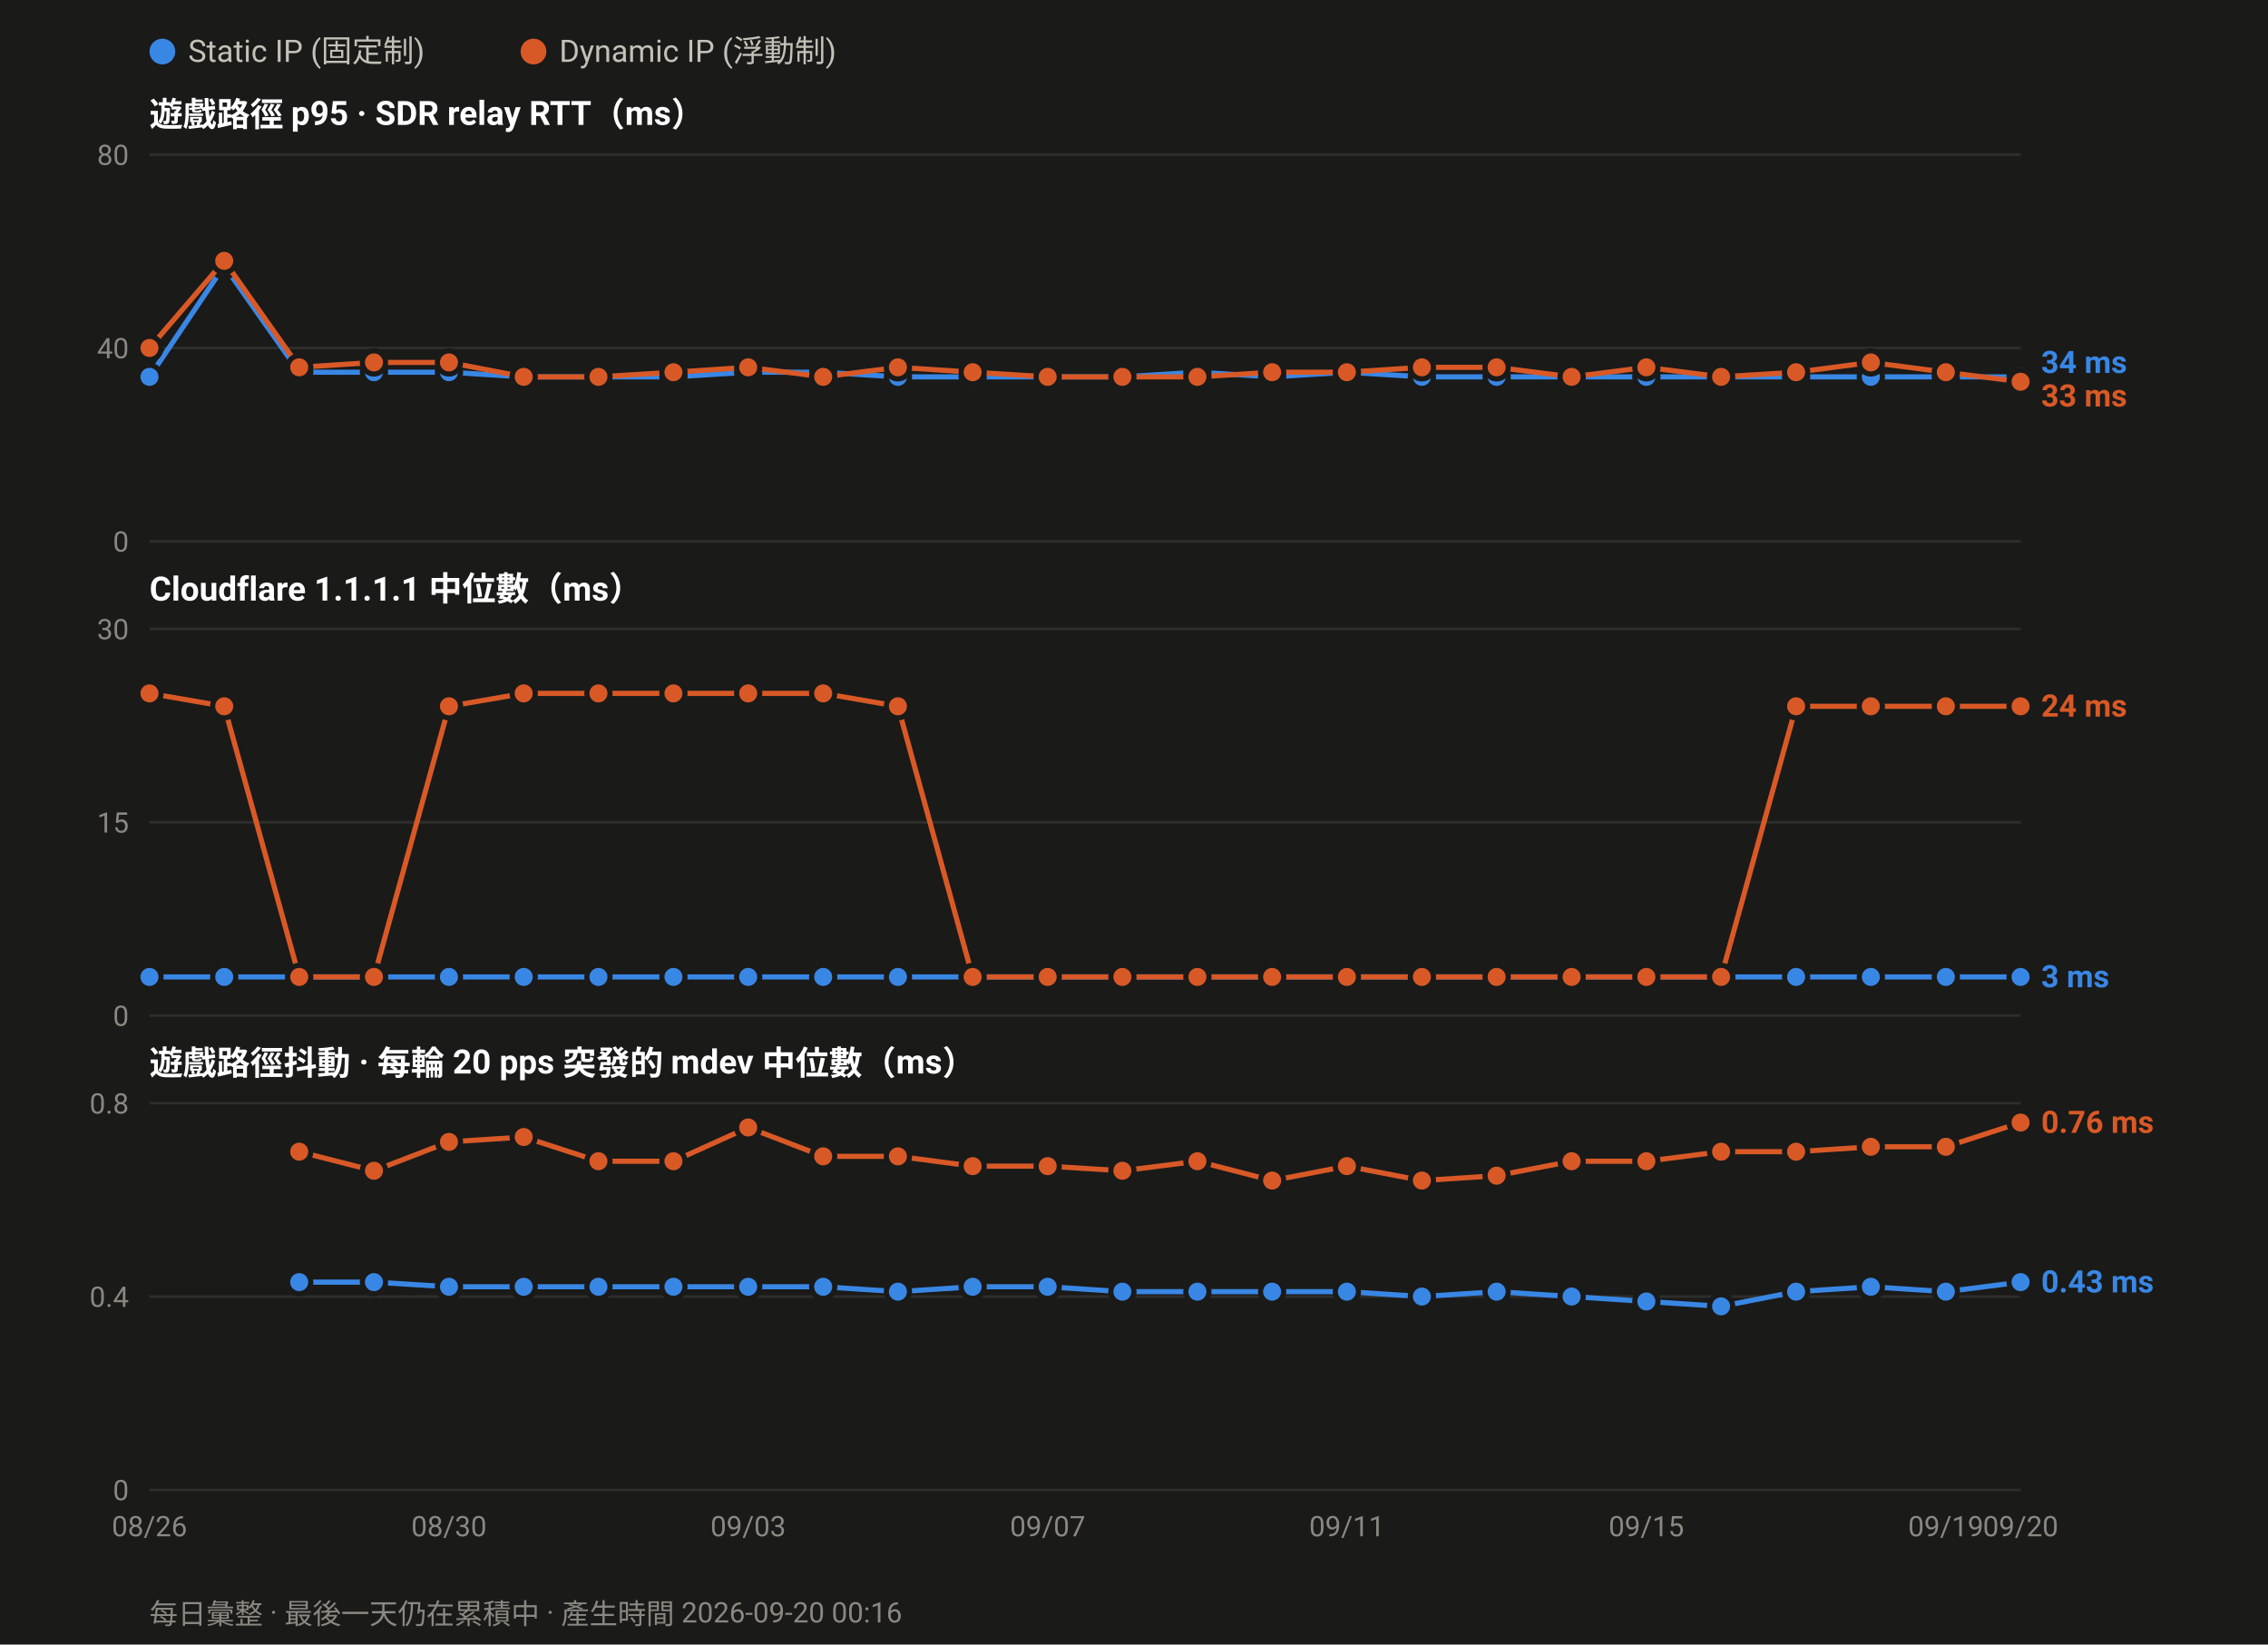
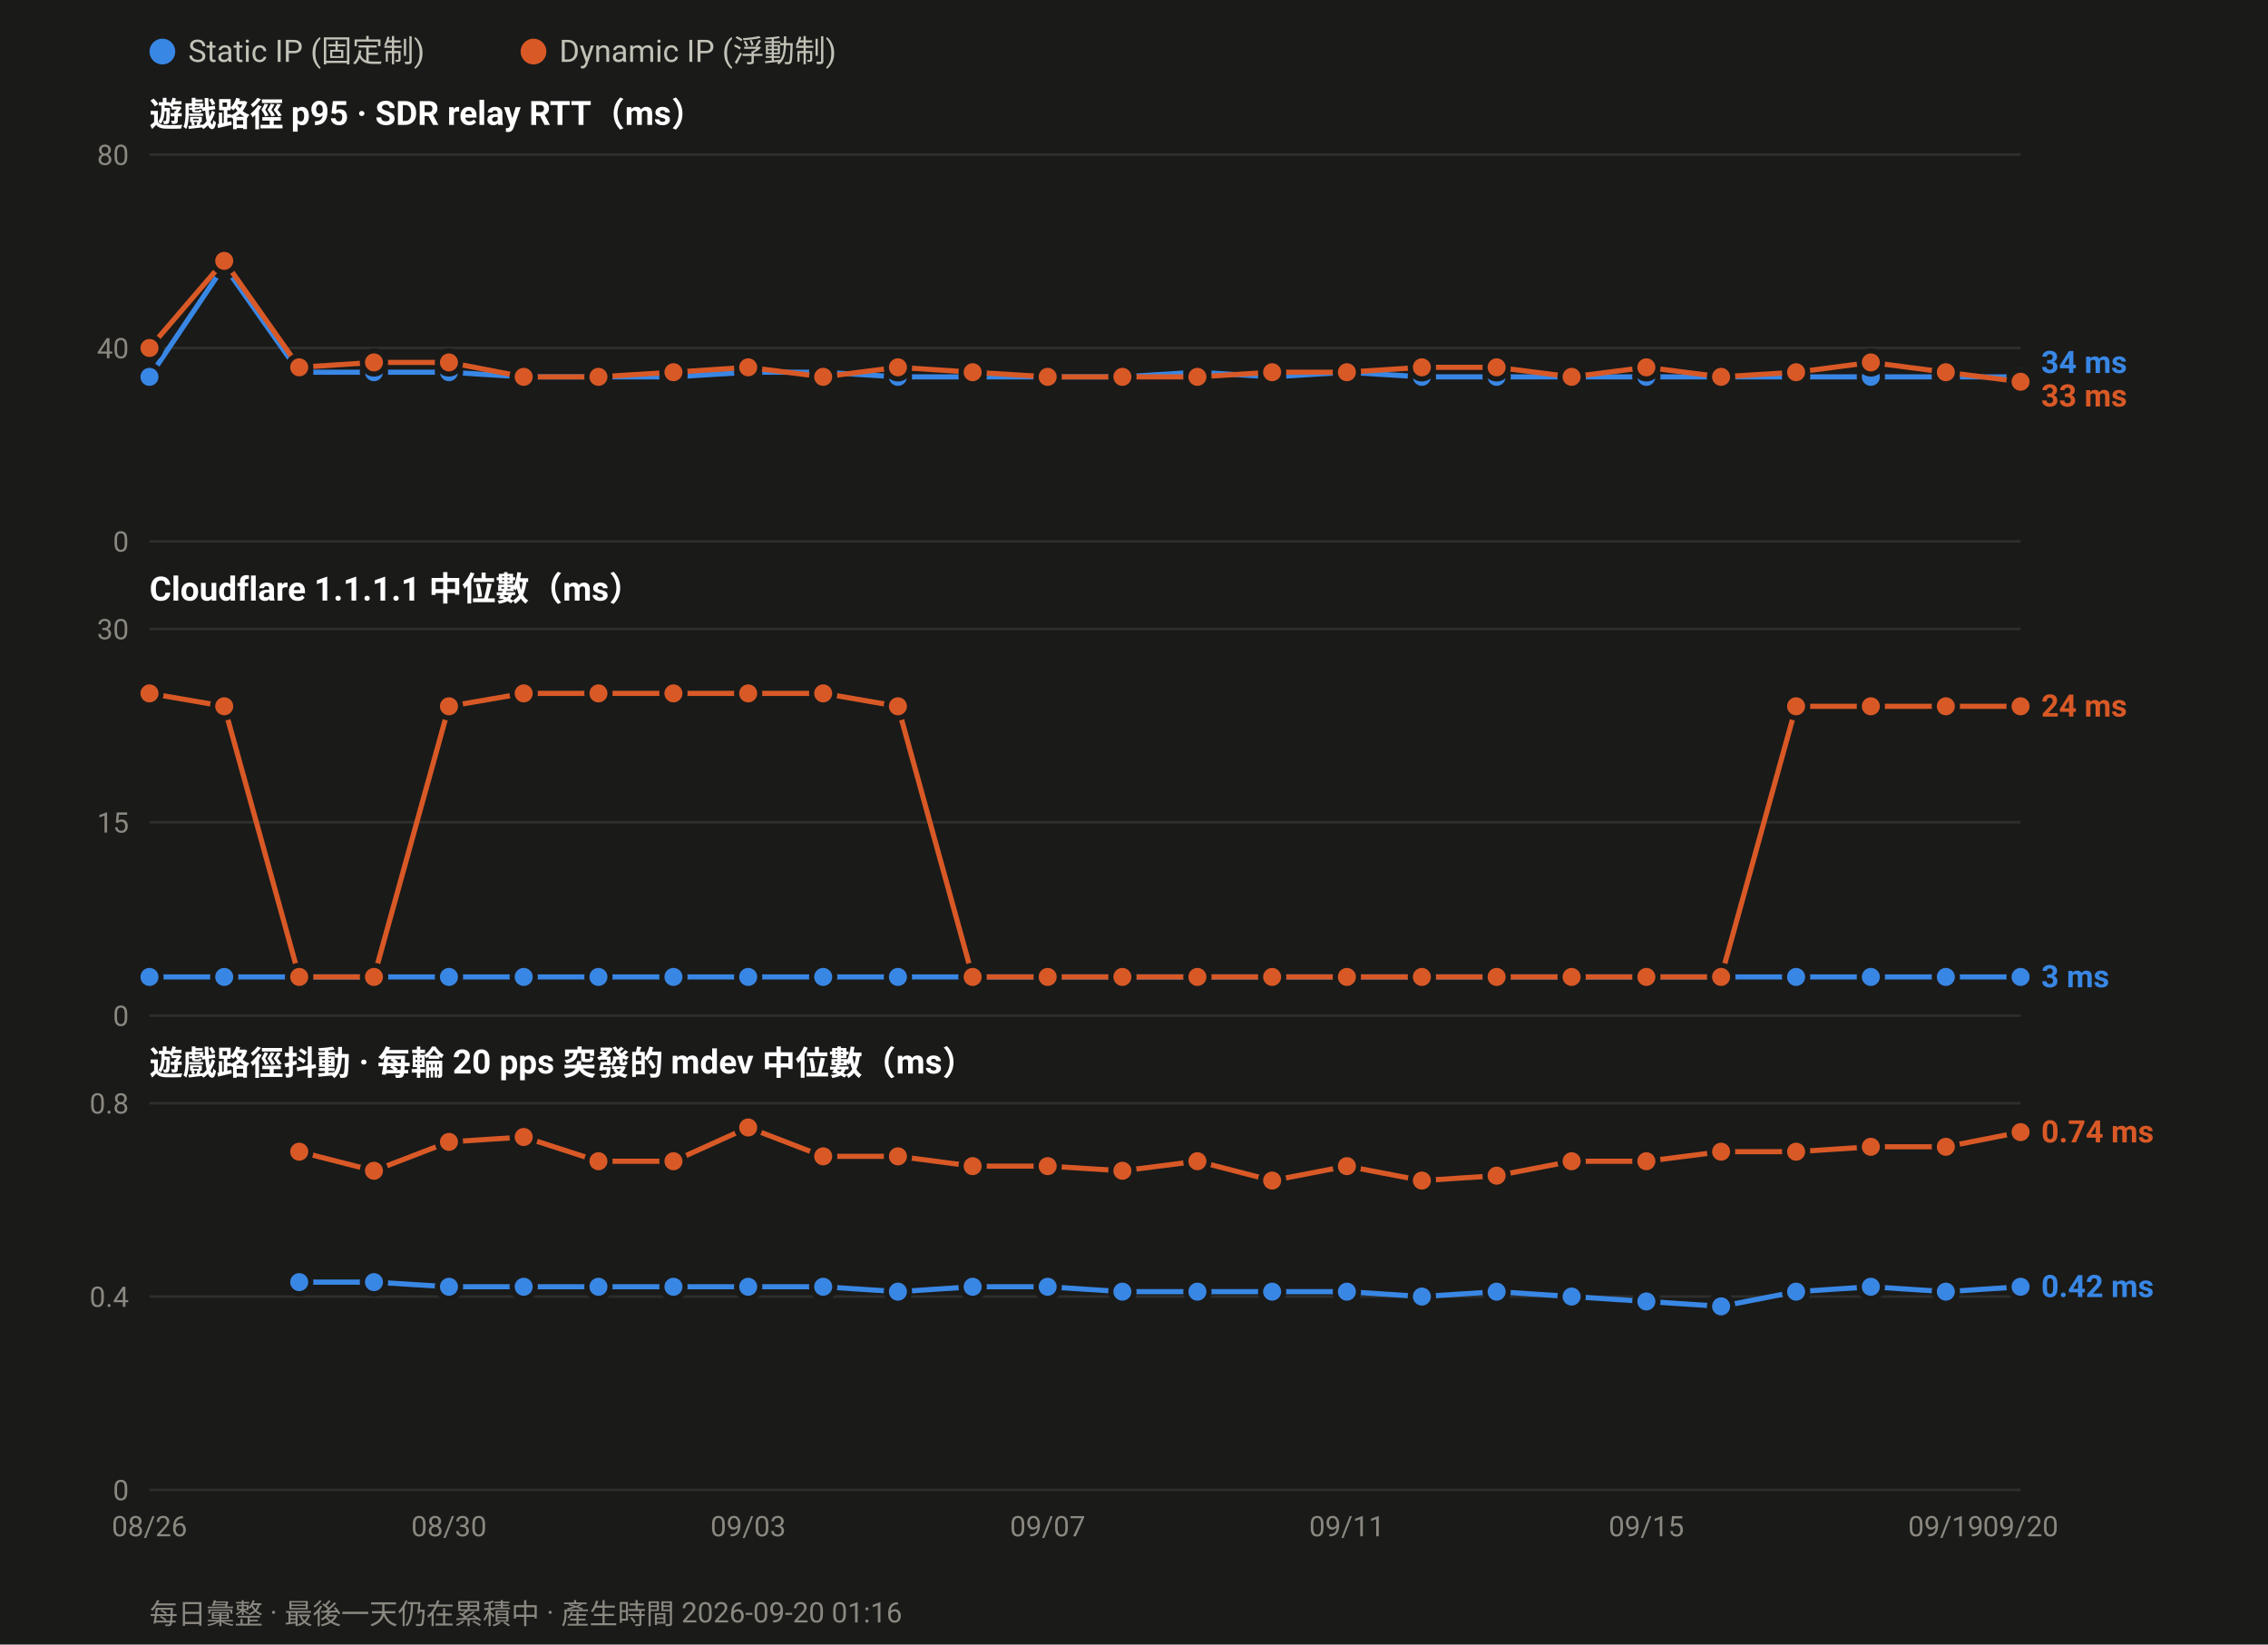
<svg xmlns="http://www.w3.org/2000/svg" width="880" height="638" viewBox="0 0 880 638" font-family="ui-sans-serif,-apple-system,Segoe UI,Roboto,Helvetica,Arial,sans-serif">
  <rect width="880" height="638" fill="#1a1a19" />
  <circle cx="63.0" cy="20" r="5" fill="#3987e5" />
  <text x="73.0" y="24" font-size="12" fill="#c3c2b7">Static IP (固定制)</text>
  <circle cx="207.0" cy="20" r="5" fill="#d95926" />
  <text x="217.0" y="24" font-size="12" fill="#c3c2b7">Dynamic IP (浮動制)</text>
  <text x="58" y="49.0" font-size="13" font-weight="600" fill="#ffffff">遊戲路徑 p95 · SDR relay RTT（ms）</text>
  <line x1="58" y1="210.0" x2="784.0" y2="210.0" stroke="#2e2e2c" stroke-width="1" />
  <text x="50" y="214.0" font-size="11" text-anchor="end" fill="#8a8880">0</text>
  <line x1="58" y1="135.0" x2="784.0" y2="135.0" stroke="#2e2e2c" stroke-width="1" />
  <text x="50" y="139.0" font-size="11" text-anchor="end" fill="#8a8880">40</text>
  <line x1="58" y1="60.0" x2="784.0" y2="60.0" stroke="#2e2e2c" stroke-width="1" />
  <text x="50" y="64.0" font-size="11" text-anchor="end" fill="#8a8880">80</text>
  <polyline fill="none" stroke="#3987e5" stroke-width="2" stroke-linejoin="round" points="58.0,146.2 87.0,103.1 116.1,144.4 145.1,144.4 174.2,144.4 203.2,146.2 232.2,146.2 261.3,146.2 290.3,144.4 319.4,144.4 348.4,146.2 377.4,146.2 406.5,146.2 435.5,146.2 464.6,144.4 493.6,146.2 522.6,144.4 551.7,146.2 580.7,146.2 609.8,146.2 638.8,146.2 667.8,146.2 696.9,146.2 725.9,146.2 755.0,146.2 784.0,146.2" />
  <circle cx="58.0" cy="146.2" r="4.5" fill="#3987e5" stroke="#1a1a19" stroke-width="2" />
  <circle cx="87.0" cy="103.1" r="4.5" fill="#3987e5" stroke="#1a1a19" stroke-width="2" />
  <circle cx="116.1" cy="144.4" r="4.5" fill="#3987e5" stroke="#1a1a19" stroke-width="2" />
  <circle cx="145.1" cy="144.4" r="4.5" fill="#3987e5" stroke="#1a1a19" stroke-width="2" />
  <circle cx="174.2" cy="144.4" r="4.5" fill="#3987e5" stroke="#1a1a19" stroke-width="2" />
  <circle cx="203.2" cy="146.2" r="4.5" fill="#3987e5" stroke="#1a1a19" stroke-width="2" />
  <circle cx="232.2" cy="146.2" r="4.5" fill="#3987e5" stroke="#1a1a19" stroke-width="2" />
  <circle cx="261.3" cy="146.2" r="4.5" fill="#3987e5" stroke="#1a1a19" stroke-width="2" />
  <circle cx="290.3" cy="144.4" r="4.5" fill="#3987e5" stroke="#1a1a19" stroke-width="2" />
  <circle cx="319.4" cy="144.4" r="4.5" fill="#3987e5" stroke="#1a1a19" stroke-width="2" />
  <circle cx="348.4" cy="146.2" r="4.5" fill="#3987e5" stroke="#1a1a19" stroke-width="2" />
  <circle cx="377.4" cy="146.2" r="4.5" fill="#3987e5" stroke="#1a1a19" stroke-width="2" />
  <circle cx="406.5" cy="146.2" r="4.5" fill="#3987e5" stroke="#1a1a19" stroke-width="2" />
  <circle cx="435.5" cy="146.2" r="4.5" fill="#3987e5" stroke="#1a1a19" stroke-width="2" />
  <circle cx="464.6" cy="144.4" r="4.5" fill="#3987e5" stroke="#1a1a19" stroke-width="2" />
  <circle cx="493.6" cy="146.2" r="4.5" fill="#3987e5" stroke="#1a1a19" stroke-width="2" />
  <circle cx="522.6" cy="144.4" r="4.5" fill="#3987e5" stroke="#1a1a19" stroke-width="2" />
  <circle cx="551.7" cy="146.2" r="4.5" fill="#3987e5" stroke="#1a1a19" stroke-width="2" />
  <circle cx="580.7" cy="146.2" r="4.5" fill="#3987e5" stroke="#1a1a19" stroke-width="2" />
  <circle cx="609.8" cy="146.2" r="4.5" fill="#3987e5" stroke="#1a1a19" stroke-width="2" />
  <circle cx="638.8" cy="146.2" r="4.5" fill="#3987e5" stroke="#1a1a19" stroke-width="2" />
  <circle cx="667.8" cy="146.2" r="4.5" fill="#3987e5" stroke="#1a1a19" stroke-width="2" />
  <circle cx="696.9" cy="146.2" r="4.5" fill="#3987e5" stroke="#1a1a19" stroke-width="2" />
  <circle cx="725.9" cy="146.2" r="4.5" fill="#3987e5" stroke="#1a1a19" stroke-width="2" />
  <circle cx="755.0" cy="146.2" r="4.5" fill="#3987e5" stroke="#1a1a19" stroke-width="2" />
  <circle cx="784.0" cy="146.2" r="4.5" fill="#3987e5" stroke="#1a1a19" stroke-width="2" />
  <polyline fill="none" stroke="#d95926" stroke-width="2" stroke-linejoin="round" points="58.0,135.0 87.0,101.2 116.1,142.5 145.1,140.6 174.2,140.6 203.2,146.2 232.2,146.2 261.3,144.4 290.3,142.5 319.4,146.2 348.4,142.5 377.4,144.4 406.5,146.2 435.5,146.2 464.6,146.2 493.6,144.4 522.6,144.4 551.7,142.5 580.7,142.5 609.8,146.2 638.8,142.5 667.8,146.2 696.9,144.4 725.9,140.6 755.0,144.4 784.0,148.1" />
  <circle cx="58.0" cy="135.0" r="4.5" fill="#d95926" stroke="#1a1a19" stroke-width="2" />
  <circle cx="87.0" cy="101.2" r="4.5" fill="#d95926" stroke="#1a1a19" stroke-width="2" />
  <circle cx="116.1" cy="142.5" r="4.5" fill="#d95926" stroke="#1a1a19" stroke-width="2" />
  <circle cx="145.1" cy="140.6" r="4.5" fill="#d95926" stroke="#1a1a19" stroke-width="2" />
  <circle cx="174.2" cy="140.6" r="4.5" fill="#d95926" stroke="#1a1a19" stroke-width="2" />
  <circle cx="203.2" cy="146.2" r="4.5" fill="#d95926" stroke="#1a1a19" stroke-width="2" />
  <circle cx="232.2" cy="146.2" r="4.5" fill="#d95926" stroke="#1a1a19" stroke-width="2" />
  <circle cx="261.3" cy="144.4" r="4.5" fill="#d95926" stroke="#1a1a19" stroke-width="2" />
  <circle cx="290.3" cy="142.5" r="4.5" fill="#d95926" stroke="#1a1a19" stroke-width="2" />
  <circle cx="319.4" cy="146.2" r="4.5" fill="#d95926" stroke="#1a1a19" stroke-width="2" />
  <circle cx="348.4" cy="142.5" r="4.5" fill="#d95926" stroke="#1a1a19" stroke-width="2" />
  <circle cx="377.4" cy="144.4" r="4.5" fill="#d95926" stroke="#1a1a19" stroke-width="2" />
  <circle cx="406.5" cy="146.2" r="4.5" fill="#d95926" stroke="#1a1a19" stroke-width="2" />
  <circle cx="435.5" cy="146.2" r="4.5" fill="#d95926" stroke="#1a1a19" stroke-width="2" />
  <circle cx="464.6" cy="146.2" r="4.5" fill="#d95926" stroke="#1a1a19" stroke-width="2" />
  <circle cx="493.6" cy="144.4" r="4.5" fill="#d95926" stroke="#1a1a19" stroke-width="2" />
  <circle cx="522.6" cy="144.4" r="4.5" fill="#d95926" stroke="#1a1a19" stroke-width="2" />
  <circle cx="551.7" cy="142.5" r="4.5" fill="#d95926" stroke="#1a1a19" stroke-width="2" />
  <circle cx="580.7" cy="142.5" r="4.5" fill="#d95926" stroke="#1a1a19" stroke-width="2" />
  <circle cx="609.8" cy="146.2" r="4.5" fill="#d95926" stroke="#1a1a19" stroke-width="2" />
  <circle cx="638.8" cy="142.5" r="4.5" fill="#d95926" stroke="#1a1a19" stroke-width="2" />
  <circle cx="667.8" cy="146.2" r="4.5" fill="#d95926" stroke="#1a1a19" stroke-width="2" />
  <circle cx="696.9" cy="144.4" r="4.5" fill="#d95926" stroke="#1a1a19" stroke-width="2" />
  <circle cx="725.9" cy="140.6" r="4.5" fill="#d95926" stroke="#1a1a19" stroke-width="2" />
  <circle cx="755.0" cy="144.4" r="4.5" fill="#d95926" stroke="#1a1a19" stroke-width="2" />
  <circle cx="784.0" cy="148.1" r="4.5" fill="#d95926" stroke="#1a1a19" stroke-width="2" />
  <text x="792.0" y="144.7" font-size="12" font-weight="600" fill="#3987e5">34 ms</text>
  <text x="792.0" y="157.7" font-size="12" font-weight="600" fill="#d95926">33 ms</text>
  <text x="58" y="233.0" font-size="13" font-weight="600" fill="#ffffff">Cloudflare 1.1.1.1 中位數（ms）</text>
  <line x1="58" y1="394.0" x2="784.0" y2="394.0" stroke="#2e2e2c" stroke-width="1" />
  <text x="50" y="398.0" font-size="11" text-anchor="end" fill="#8a8880">0</text>
  <line x1="58" y1="319.0" x2="784.0" y2="319.0" stroke="#2e2e2c" stroke-width="1" />
  <text x="50" y="323.0" font-size="11" text-anchor="end" fill="#8a8880">15</text>
  <line x1="58" y1="244.0" x2="784.0" y2="244.0" stroke="#2e2e2c" stroke-width="1" />
  <text x="50" y="248.0" font-size="11" text-anchor="end" fill="#8a8880">30</text>
  <polyline fill="none" stroke="#3987e5" stroke-width="2" stroke-linejoin="round" points="58.0,379.0 87.0,379.0 116.1,379.0 145.1,379.0 174.2,379.0 203.2,379.0 232.2,379.0 261.3,379.0 290.3,379.0 319.4,379.0 348.4,379.0 377.4,379.0 406.5,379.0 435.5,379.0 464.6,379.0 493.6,379.0 522.6,379.0 551.7,379.0 580.7,379.0 609.8,379.0 638.8,379.0 667.8,379.0 696.9,379.0 725.9,379.0 755.0,379.0 784.0,379.0" />
  <circle cx="58.0" cy="379.0" r="4.5" fill="#3987e5" stroke="#1a1a19" stroke-width="2" />
  <circle cx="87.0" cy="379.0" r="4.5" fill="#3987e5" stroke="#1a1a19" stroke-width="2" />
  <circle cx="116.1" cy="379.0" r="4.5" fill="#3987e5" stroke="#1a1a19" stroke-width="2" />
  <circle cx="145.1" cy="379.0" r="4.5" fill="#3987e5" stroke="#1a1a19" stroke-width="2" />
  <circle cx="174.2" cy="379.0" r="4.5" fill="#3987e5" stroke="#1a1a19" stroke-width="2" />
  <circle cx="203.2" cy="379.0" r="4.5" fill="#3987e5" stroke="#1a1a19" stroke-width="2" />
  <circle cx="232.2" cy="379.0" r="4.5" fill="#3987e5" stroke="#1a1a19" stroke-width="2" />
  <circle cx="261.3" cy="379.0" r="4.5" fill="#3987e5" stroke="#1a1a19" stroke-width="2" />
  <circle cx="290.3" cy="379.0" r="4.5" fill="#3987e5" stroke="#1a1a19" stroke-width="2" />
  <circle cx="319.4" cy="379.0" r="4.5" fill="#3987e5" stroke="#1a1a19" stroke-width="2" />
  <circle cx="348.4" cy="379.0" r="4.5" fill="#3987e5" stroke="#1a1a19" stroke-width="2" />
  <circle cx="377.4" cy="379.0" r="4.5" fill="#3987e5" stroke="#1a1a19" stroke-width="2" />
  <circle cx="406.5" cy="379.0" r="4.5" fill="#3987e5" stroke="#1a1a19" stroke-width="2" />
  <circle cx="435.5" cy="379.0" r="4.5" fill="#3987e5" stroke="#1a1a19" stroke-width="2" />
  <circle cx="464.6" cy="379.0" r="4.5" fill="#3987e5" stroke="#1a1a19" stroke-width="2" />
  <circle cx="493.6" cy="379.0" r="4.5" fill="#3987e5" stroke="#1a1a19" stroke-width="2" />
  <circle cx="522.6" cy="379.0" r="4.5" fill="#3987e5" stroke="#1a1a19" stroke-width="2" />
  <circle cx="551.7" cy="379.0" r="4.5" fill="#3987e5" stroke="#1a1a19" stroke-width="2" />
  <circle cx="580.7" cy="379.0" r="4.5" fill="#3987e5" stroke="#1a1a19" stroke-width="2" />
  <circle cx="609.8" cy="379.0" r="4.5" fill="#3987e5" stroke="#1a1a19" stroke-width="2" />
  <circle cx="638.8" cy="379.0" r="4.5" fill="#3987e5" stroke="#1a1a19" stroke-width="2" />
  <circle cx="667.8" cy="379.0" r="4.5" fill="#3987e5" stroke="#1a1a19" stroke-width="2" />
  <circle cx="696.9" cy="379.0" r="4.5" fill="#3987e5" stroke="#1a1a19" stroke-width="2" />
  <circle cx="725.9" cy="379.0" r="4.5" fill="#3987e5" stroke="#1a1a19" stroke-width="2" />
  <circle cx="755.0" cy="379.0" r="4.5" fill="#3987e5" stroke="#1a1a19" stroke-width="2" />
  <circle cx="784.0" cy="379.0" r="4.5" fill="#3987e5" stroke="#1a1a19" stroke-width="2" />
  <polyline fill="none" stroke="#d95926" stroke-width="2" stroke-linejoin="round" points="58.0,269.0 87.0,274.0 116.1,379.0 145.1,379.0 174.2,274.0 203.2,269.0 232.2,269.0 261.3,269.0 290.3,269.0 319.4,269.0 348.4,274.0 377.4,379.0 406.5,379.0 435.5,379.0 464.6,379.0 493.6,379.0 522.6,379.0 551.7,379.0 580.7,379.0 609.8,379.0 638.8,379.0 667.8,379.0 696.9,274.0 725.9,274.0 755.0,274.0 784.0,274.0" />
  <circle cx="58.0" cy="269.0" r="4.5" fill="#d95926" stroke="#1a1a19" stroke-width="2" />
  <circle cx="87.0" cy="274.0" r="4.5" fill="#d95926" stroke="#1a1a19" stroke-width="2" />
  <circle cx="116.1" cy="379.0" r="4.5" fill="#d95926" stroke="#1a1a19" stroke-width="2" />
  <circle cx="145.1" cy="379.0" r="4.5" fill="#d95926" stroke="#1a1a19" stroke-width="2" />
  <circle cx="174.2" cy="274.0" r="4.5" fill="#d95926" stroke="#1a1a19" stroke-width="2" />
  <circle cx="203.2" cy="269.0" r="4.5" fill="#d95926" stroke="#1a1a19" stroke-width="2" />
  <circle cx="232.2" cy="269.0" r="4.5" fill="#d95926" stroke="#1a1a19" stroke-width="2" />
  <circle cx="261.3" cy="269.0" r="4.5" fill="#d95926" stroke="#1a1a19" stroke-width="2" />
  <circle cx="290.3" cy="269.0" r="4.5" fill="#d95926" stroke="#1a1a19" stroke-width="2" />
  <circle cx="319.4" cy="269.0" r="4.5" fill="#d95926" stroke="#1a1a19" stroke-width="2" />
  <circle cx="348.4" cy="274.0" r="4.5" fill="#d95926" stroke="#1a1a19" stroke-width="2" />
  <circle cx="377.4" cy="379.0" r="4.5" fill="#d95926" stroke="#1a1a19" stroke-width="2" />
  <circle cx="406.5" cy="379.0" r="4.5" fill="#d95926" stroke="#1a1a19" stroke-width="2" />
  <circle cx="435.5" cy="379.0" r="4.5" fill="#d95926" stroke="#1a1a19" stroke-width="2" />
  <circle cx="464.6" cy="379.0" r="4.5" fill="#d95926" stroke="#1a1a19" stroke-width="2" />
  <circle cx="493.6" cy="379.0" r="4.5" fill="#d95926" stroke="#1a1a19" stroke-width="2" />
  <circle cx="522.6" cy="379.0" r="4.5" fill="#d95926" stroke="#1a1a19" stroke-width="2" />
  <circle cx="551.7" cy="379.0" r="4.5" fill="#d95926" stroke="#1a1a19" stroke-width="2" />
  <circle cx="580.7" cy="379.0" r="4.5" fill="#d95926" stroke="#1a1a19" stroke-width="2" />
  <circle cx="609.8" cy="379.0" r="4.5" fill="#d95926" stroke="#1a1a19" stroke-width="2" />
  <circle cx="638.8" cy="379.0" r="4.5" fill="#d95926" stroke="#1a1a19" stroke-width="2" />
  <circle cx="667.8" cy="379.0" r="4.5" fill="#d95926" stroke="#1a1a19" stroke-width="2" />
  <circle cx="696.9" cy="274.0" r="4.5" fill="#d95926" stroke="#1a1a19" stroke-width="2" />
  <circle cx="725.9" cy="274.0" r="4.5" fill="#d95926" stroke="#1a1a19" stroke-width="2" />
  <circle cx="755.0" cy="274.0" r="4.5" fill="#d95926" stroke="#1a1a19" stroke-width="2" />
  <circle cx="784.0" cy="274.0" r="4.5" fill="#d95926" stroke="#1a1a19" stroke-width="2" />
  <text x="792.0" y="278.0" font-size="12" font-weight="600" fill="#d95926">24 ms</text>
  <text x="792.0" y="383.0" font-size="12" font-weight="600" fill="#3987e5">3 ms</text>
  <text x="58" y="417.0" font-size="13" font-weight="600" fill="#ffffff">遊戲路徑抖動 · 每輪 20 pps 突發的 mdev 中位數（ms）</text>
  <line x1="58" y1="578.0" x2="784.0" y2="578.0" stroke="#2e2e2c" stroke-width="1" />
  <text x="50" y="582.0" font-size="11" text-anchor="end" fill="#8a8880">0</text>
  <line x1="58" y1="503.0" x2="784.0" y2="503.0" stroke="#2e2e2c" stroke-width="1" />
  <text x="50" y="507.0" font-size="11" text-anchor="end" fill="#8a8880">0.4</text>
  <line x1="58" y1="428.0" x2="784.0" y2="428.0" stroke="#2e2e2c" stroke-width="1" />
  <text x="50" y="432.0" font-size="11" text-anchor="end" fill="#8a8880">0.8</text>
-   <polyline fill="none" stroke="#3987e5" stroke-width="2" stroke-linejoin="round" points="116.1,497.4 145.1,497.4 174.2,499.2 203.2,499.2 232.2,499.2 261.3,499.2 290.3,499.2 319.4,499.2 348.4,501.1 377.4,499.2 406.5,499.2 435.5,501.1 464.6,501.1 493.6,501.1 522.6,501.1 551.7,503.0 580.7,501.1 609.8,503.0 638.8,504.9 667.8,506.8 696.9,501.1 725.9,499.2 755.0,501.1 784.0,497.4" />
+   <polyline fill="none" stroke="#3987e5" stroke-width="2" stroke-linejoin="round" points="116.1,497.4 145.1,497.4 174.2,499.2 203.2,499.2 232.2,499.2 261.3,499.2 290.3,499.2 319.4,499.2 348.4,501.1 377.4,499.2 406.5,499.2 435.5,501.1 464.6,501.1 493.6,501.1 522.6,501.1 551.7,503.0 580.7,501.1 609.8,503.0 638.8,504.9 667.8,506.8 696.9,501.1 725.9,499.2 755.0,501.1 784.0,499.2" />
  <circle cx="116.1" cy="497.4" r="4.5" fill="#3987e5" stroke="#1a1a19" stroke-width="2" />
  <circle cx="145.1" cy="497.4" r="4.5" fill="#3987e5" stroke="#1a1a19" stroke-width="2" />
  <circle cx="174.2" cy="499.2" r="4.5" fill="#3987e5" stroke="#1a1a19" stroke-width="2" />
  <circle cx="203.2" cy="499.2" r="4.5" fill="#3987e5" stroke="#1a1a19" stroke-width="2" />
  <circle cx="232.2" cy="499.2" r="4.5" fill="#3987e5" stroke="#1a1a19" stroke-width="2" />
  <circle cx="261.3" cy="499.2" r="4.5" fill="#3987e5" stroke="#1a1a19" stroke-width="2" />
  <circle cx="290.3" cy="499.2" r="4.5" fill="#3987e5" stroke="#1a1a19" stroke-width="2" />
  <circle cx="319.4" cy="499.2" r="4.5" fill="#3987e5" stroke="#1a1a19" stroke-width="2" />
  <circle cx="348.4" cy="501.1" r="4.5" fill="#3987e5" stroke="#1a1a19" stroke-width="2" />
  <circle cx="377.4" cy="499.2" r="4.5" fill="#3987e5" stroke="#1a1a19" stroke-width="2" />
  <circle cx="406.5" cy="499.2" r="4.5" fill="#3987e5" stroke="#1a1a19" stroke-width="2" />
  <circle cx="435.5" cy="501.1" r="4.5" fill="#3987e5" stroke="#1a1a19" stroke-width="2" />
  <circle cx="464.6" cy="501.1" r="4.5" fill="#3987e5" stroke="#1a1a19" stroke-width="2" />
  <circle cx="493.6" cy="501.1" r="4.5" fill="#3987e5" stroke="#1a1a19" stroke-width="2" />
  <circle cx="522.6" cy="501.1" r="4.5" fill="#3987e5" stroke="#1a1a19" stroke-width="2" />
  <circle cx="551.7" cy="503.0" r="4.5" fill="#3987e5" stroke="#1a1a19" stroke-width="2" />
  <circle cx="580.7" cy="501.1" r="4.5" fill="#3987e5" stroke="#1a1a19" stroke-width="2" />
  <circle cx="609.8" cy="503.0" r="4.5" fill="#3987e5" stroke="#1a1a19" stroke-width="2" />
  <circle cx="638.8" cy="504.9" r="4.5" fill="#3987e5" stroke="#1a1a19" stroke-width="2" />
  <circle cx="667.8" cy="506.8" r="4.5" fill="#3987e5" stroke="#1a1a19" stroke-width="2" />
  <circle cx="696.9" cy="501.1" r="4.5" fill="#3987e5" stroke="#1a1a19" stroke-width="2" />
  <circle cx="725.9" cy="499.2" r="4.5" fill="#3987e5" stroke="#1a1a19" stroke-width="2" />
  <circle cx="755.0" cy="501.1" r="4.5" fill="#3987e5" stroke="#1a1a19" stroke-width="2" />
-   <circle cx="784.0" cy="497.4" r="4.5" fill="#3987e5" stroke="#1a1a19" stroke-width="2" />
-   <polyline fill="none" stroke="#d95926" stroke-width="2" stroke-linejoin="round" points="116.1,446.8 145.1,454.2 174.2,443.0 203.2,441.1 232.2,450.5 261.3,450.5 290.3,437.4 319.4,448.6 348.4,448.6 377.4,452.4 406.5,452.4 435.5,454.2 464.6,450.5 493.6,458.0 522.6,452.4 551.7,458.0 580.7,456.1 609.8,450.5 638.8,450.5 667.8,446.8 696.9,446.8 725.9,444.9 755.0,444.9 784.0,435.5" />
+   <circle cx="784.0" cy="499.2" r="4.5" fill="#3987e5" stroke="#1a1a19" stroke-width="2" />
+   <polyline fill="none" stroke="#d95926" stroke-width="2" stroke-linejoin="round" points="116.1,446.8 145.1,454.2 174.2,443.0 203.2,441.1 232.2,450.5 261.3,450.5 290.3,437.4 319.4,448.6 348.4,448.6 377.4,452.4 406.5,452.4 435.5,454.2 464.6,450.5 493.6,458.0 522.6,452.4 551.7,458.0 580.7,456.1 609.8,450.5 638.8,450.5 667.8,446.8 696.9,446.8 725.9,444.9 755.0,444.9 784.0,439.2" />
  <circle cx="116.1" cy="446.8" r="4.5" fill="#d95926" stroke="#1a1a19" stroke-width="2" />
  <circle cx="145.1" cy="454.2" r="4.5" fill="#d95926" stroke="#1a1a19" stroke-width="2" />
  <circle cx="174.2" cy="443.0" r="4.5" fill="#d95926" stroke="#1a1a19" stroke-width="2" />
  <circle cx="203.2" cy="441.1" r="4.5" fill="#d95926" stroke="#1a1a19" stroke-width="2" />
  <circle cx="232.2" cy="450.5" r="4.5" fill="#d95926" stroke="#1a1a19" stroke-width="2" />
  <circle cx="261.3" cy="450.5" r="4.5" fill="#d95926" stroke="#1a1a19" stroke-width="2" />
  <circle cx="290.3" cy="437.4" r="4.5" fill="#d95926" stroke="#1a1a19" stroke-width="2" />
  <circle cx="319.4" cy="448.6" r="4.5" fill="#d95926" stroke="#1a1a19" stroke-width="2" />
  <circle cx="348.4" cy="448.6" r="4.5" fill="#d95926" stroke="#1a1a19" stroke-width="2" />
  <circle cx="377.4" cy="452.4" r="4.5" fill="#d95926" stroke="#1a1a19" stroke-width="2" />
  <circle cx="406.5" cy="452.4" r="4.5" fill="#d95926" stroke="#1a1a19" stroke-width="2" />
  <circle cx="435.5" cy="454.2" r="4.5" fill="#d95926" stroke="#1a1a19" stroke-width="2" />
  <circle cx="464.6" cy="450.5" r="4.5" fill="#d95926" stroke="#1a1a19" stroke-width="2" />
  <circle cx="493.6" cy="458.0" r="4.5" fill="#d95926" stroke="#1a1a19" stroke-width="2" />
  <circle cx="522.6" cy="452.4" r="4.5" fill="#d95926" stroke="#1a1a19" stroke-width="2" />
  <circle cx="551.7" cy="458.0" r="4.5" fill="#d95926" stroke="#1a1a19" stroke-width="2" />
  <circle cx="580.7" cy="456.1" r="4.5" fill="#d95926" stroke="#1a1a19" stroke-width="2" />
  <circle cx="609.8" cy="450.5" r="4.5" fill="#d95926" stroke="#1a1a19" stroke-width="2" />
  <circle cx="638.8" cy="450.5" r="4.5" fill="#d95926" stroke="#1a1a19" stroke-width="2" />
  <circle cx="667.8" cy="446.8" r="4.5" fill="#d95926" stroke="#1a1a19" stroke-width="2" />
  <circle cx="696.9" cy="446.8" r="4.5" fill="#d95926" stroke="#1a1a19" stroke-width="2" />
  <circle cx="725.9" cy="444.9" r="4.5" fill="#d95926" stroke="#1a1a19" stroke-width="2" />
  <circle cx="755.0" cy="444.9" r="4.5" fill="#d95926" stroke="#1a1a19" stroke-width="2" />
-   <circle cx="784.0" cy="435.5" r="4.5" fill="#d95926" stroke="#1a1a19" stroke-width="2" />
-   <text x="792.0" y="439.5" font-size="12" font-weight="600" fill="#d95926">0.76 ms</text>
-   <text x="792.0" y="501.4" font-size="12" font-weight="600" fill="#3987e5">0.43 ms</text>
+   <circle cx="784.0" cy="439.2" r="4.5" fill="#d95926" stroke="#1a1a19" stroke-width="2" />
+   <text x="792.0" y="443.2" font-size="12" font-weight="600" fill="#d95926">0.74 ms</text>
+   <text x="792.0" y="503.2" font-size="12" font-weight="600" fill="#3987e5">0.42 ms</text>
  <text x="58.0" y="596.0" font-size="11" text-anchor="middle" fill="#8a8880">08/26</text>
  <text x="174.2" y="596.0" font-size="11" text-anchor="middle" fill="#8a8880">08/30</text>
  <text x="290.3" y="596.0" font-size="11" text-anchor="middle" fill="#8a8880">09/03</text>
  <text x="406.5" y="596.0" font-size="11" text-anchor="middle" fill="#8a8880">09/07</text>
  <text x="522.6" y="596.0" font-size="11" text-anchor="middle" fill="#8a8880">09/11</text>
  <text x="638.8" y="596.0" font-size="11" text-anchor="middle" fill="#8a8880">09/15</text>
  <text x="755.0" y="596.0" font-size="11" text-anchor="middle" fill="#8a8880">09/19</text>
  <text x="784.0" y="596.0" font-size="11" text-anchor="middle" fill="#8a8880">09/20</text>
-   <text x="58" y="630" font-size="11" fill="#8a8880">每日彙整 · 最後一天仍在累積中 · 產生時間 2026-09-20 00:16</text>
+   <text x="58" y="630" font-size="11" fill="#8a8880">每日彙整 · 最後一天仍在累積中 · 產生時間 2026-09-20 01:16</text>
</svg>
